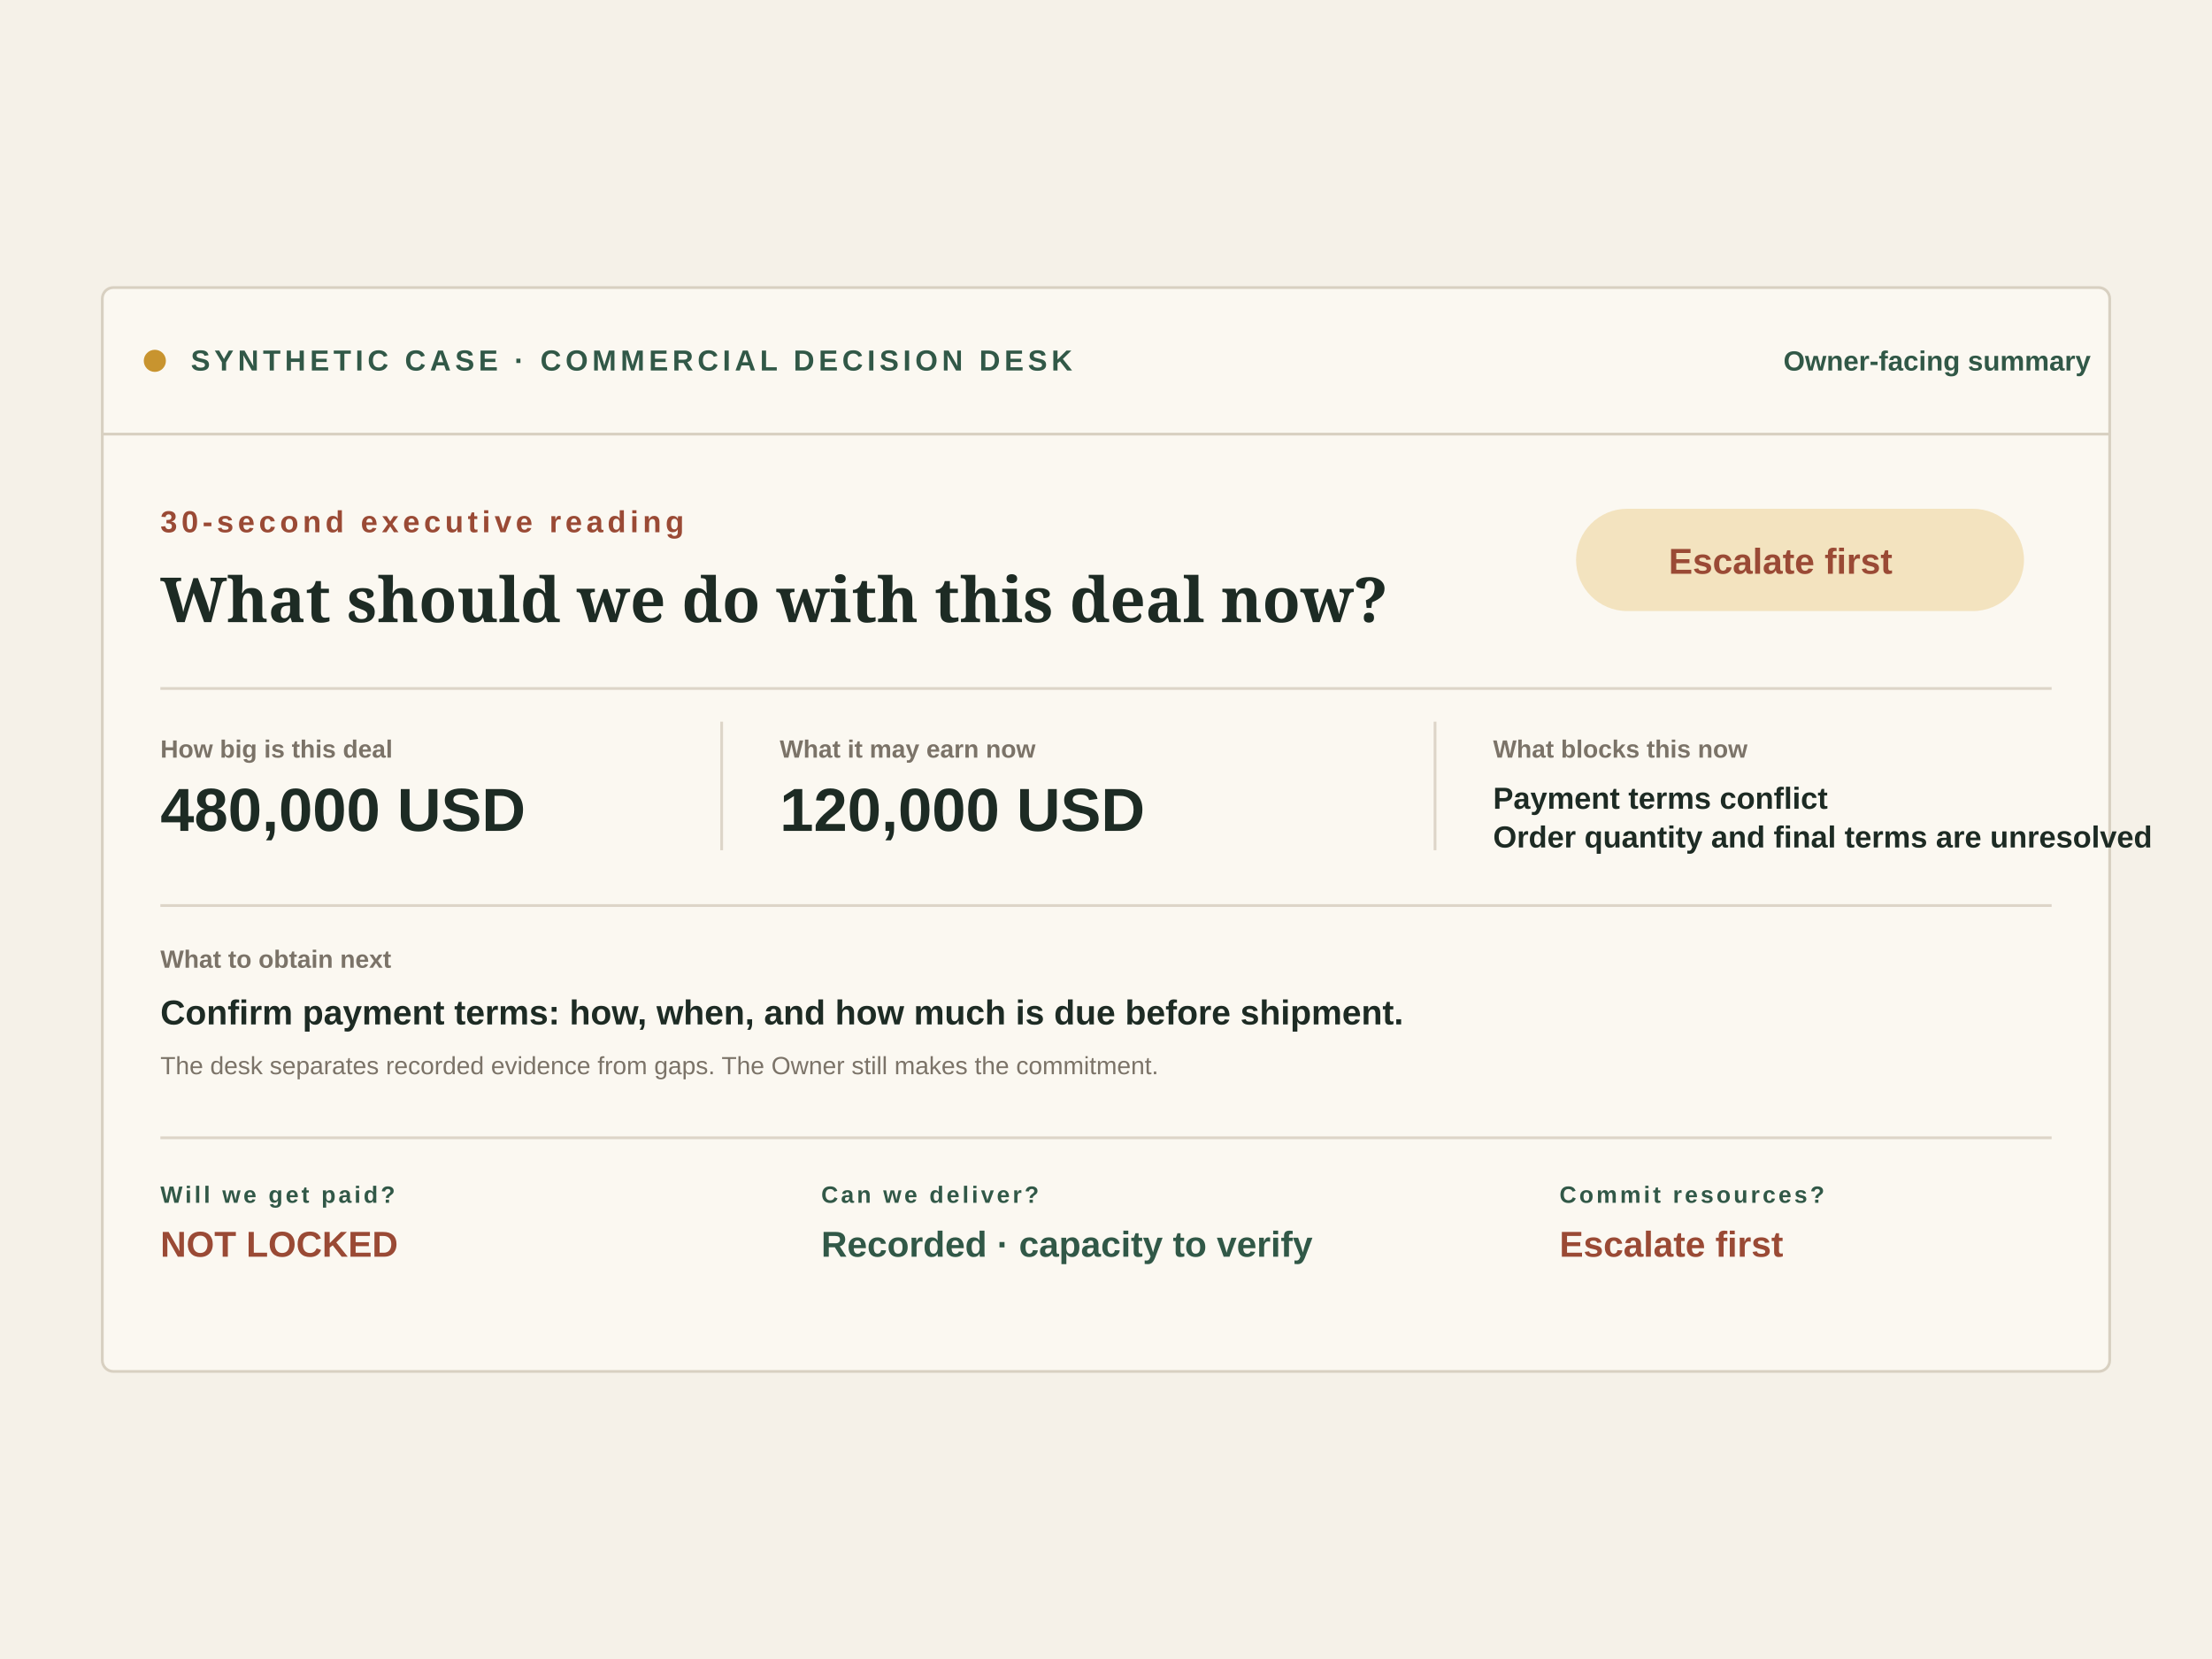
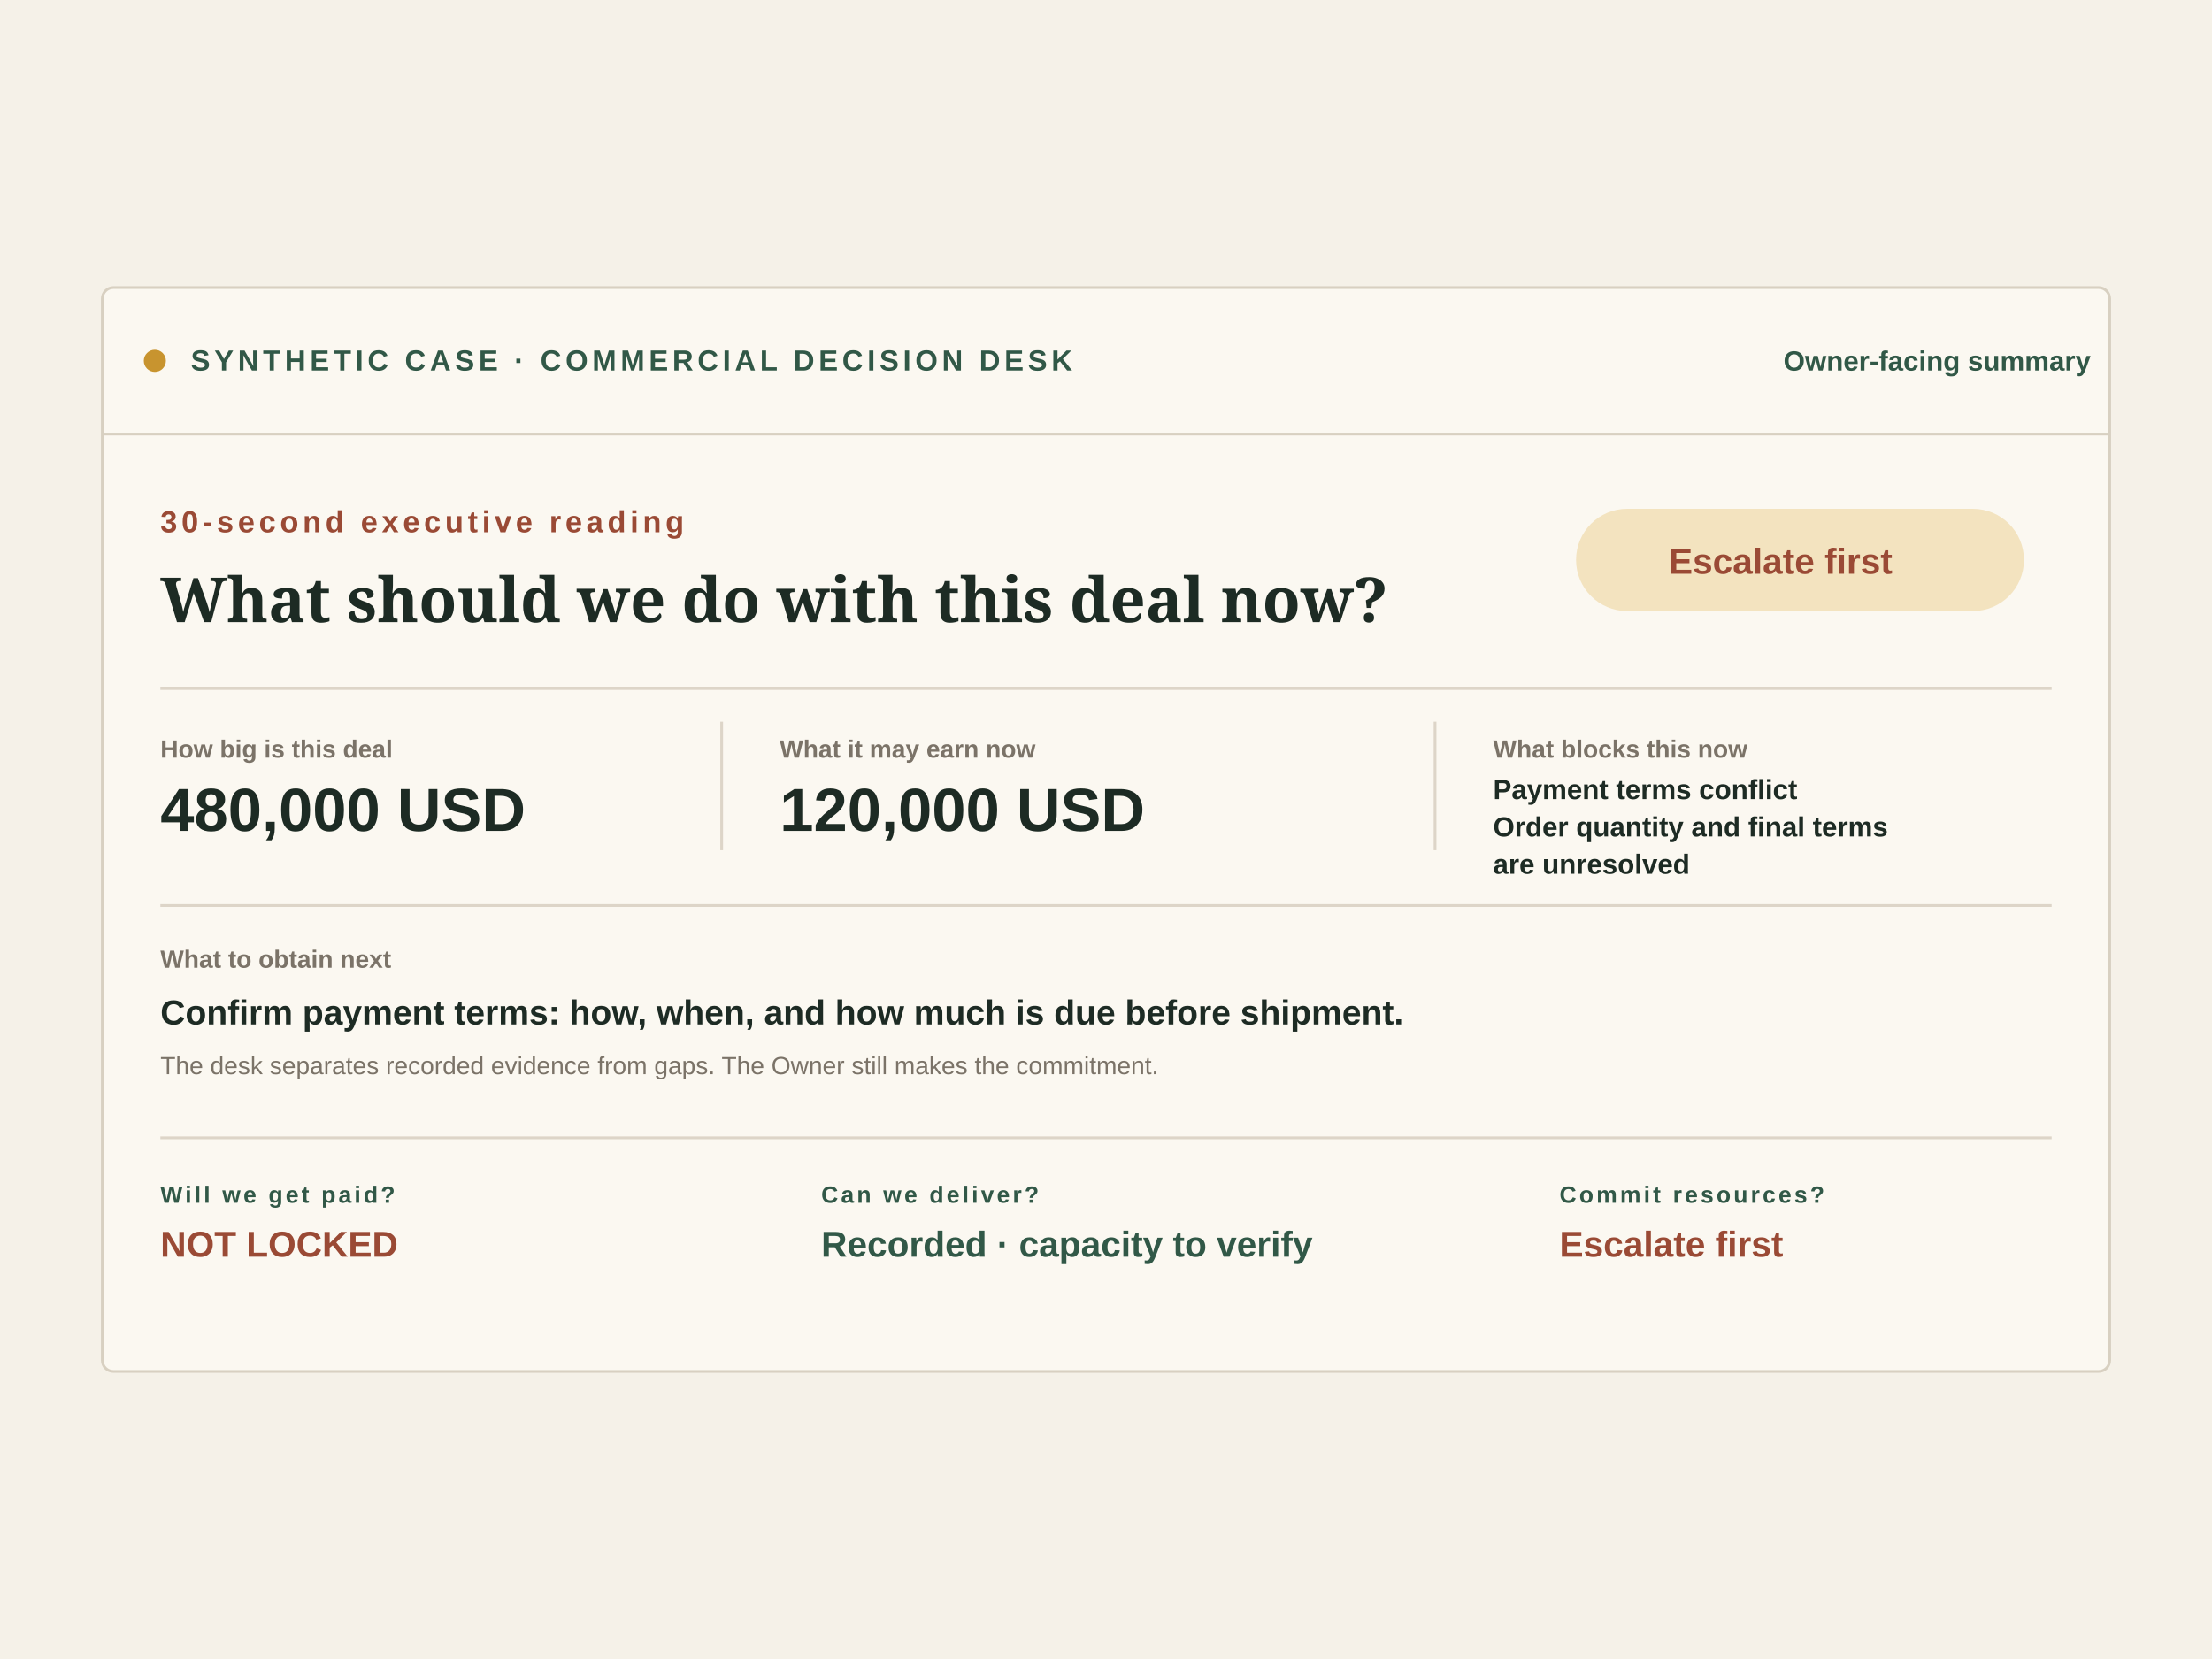
<svg xmlns="http://www.w3.org/2000/svg" viewBox="0 0 1600 1200" role="img" aria-labelledby="title desc">
  <rect width="1600" height="1200" fill="#f5f1e8" />
  <g transform="translate(0 150)">
    <rect x="74" y="58" width="1452" height="784" rx="8" fill="#fbf8f1" stroke="#d8d0c1" stroke-width="2" />
    <path d="M74 164H1526" stroke="#d8d0c1" stroke-width="2" />
    <circle cx="112" cy="111" r="8" fill="#c8942f" />
    <text x="138" y="118" fill="#315847" font-family="Arial, sans-serif" font-size="21" font-weight="700" letter-spacing="3">SYNTHETIC CASE · COMMERCIAL DECISION DESK</text>
    <text x="1290" y="118" fill="#315847" font-family="Arial, sans-serif" font-size="20" font-weight="700">Owner-facing summary</text>
    <text x="116" y="235" fill="#9a4a35" font-family="Arial, sans-serif" font-size="22" font-weight="700" letter-spacing="3">30-second executive reading</text>
    <text x="116" y="300" fill="#1d2b24" font-family="Georgia, serif" font-size="45" font-weight="700">What should we do with this deal now?</text>
    <rect x="1140" y="218" width="324" height="74" rx="37" fill="#f3e3bf" />
    <text x="1207" y="265" fill="#9a4a35" font-family="Arial, sans-serif" font-size="26" font-weight="700">Escalate first</text>
    <path d="M116 348H1484" stroke="#ddd5c8" stroke-width="2" />
    <text x="116" y="398" fill="#7b7368" font-family="Arial, sans-serif" font-size="18" font-weight="700">How big is this deal</text>
    <text x="116" y="451" fill="#1d2b24" font-family="Arial, sans-serif" font-size="44" font-weight="700">480,000 USD</text>
    <path d="M522 372V465" stroke="#ddd5c8" stroke-width="2" />
    <text x="564" y="398" fill="#7b7368" font-family="Arial, sans-serif" font-size="18" font-weight="700">What it may earn now</text>
    <text x="564" y="451" fill="#1d2b24" font-family="Arial, sans-serif" font-size="44" font-weight="700">120,000 USD</text>
    <path d="M1038 372V465" stroke="#ddd5c8" stroke-width="2" />
    <text x="1080" y="398" fill="#7b7368" font-family="Arial, sans-serif" font-size="18" font-weight="700">What blocks this now</text>
-     <text x="1080" y="435" fill="#1d2b24" font-family="Arial, sans-serif" font-size="22" font-weight="700">Payment terms conflict</text>
-     <text x="1080" y="463" fill="#1d2b24" font-family="Arial, sans-serif" font-size="22" font-weight="700">Order quantity and final terms are unresolved</text>
+     <text x="1080" y="428" fill="#1d2b24" font-family="Arial, sans-serif" font-size="20" font-weight="700">Payment terms conflict</text>
+     <text x="1080" y="455" fill="#1d2b24" font-family="Arial, sans-serif" font-size="20" font-weight="700">Order quantity and final terms</text>
+     <text x="1080" y="482" fill="#1d2b24" font-family="Arial, sans-serif" font-size="20" font-weight="700">are unresolved</text>
    <path d="M116 505H1484" stroke="#ddd5c8" stroke-width="2" />
    <text x="116" y="550" fill="#7b7368" font-family="Arial, sans-serif" font-size="18" font-weight="700">What to obtain next</text>
    <text x="116" y="591" fill="#1d2b24" font-family="Arial, sans-serif" font-size="25" font-weight="700">Confirm payment terms: how, when, and how much is due before shipment.</text>
    <text x="116" y="627" fill="#7b7368" font-family="Arial, sans-serif" font-size="18">The desk separates recorded evidence from gaps. The Owner still makes the commitment.</text>
    <path d="M116 673H1484" stroke="#ddd5c8" stroke-width="2" />
    <g font-family="Arial, sans-serif">
      <text x="116" y="720" fill="#315847" font-size="17" font-weight="700" letter-spacing="2">Will we get paid?</text>
      <text x="116" y="759" fill="#9a4a35" font-size="26" font-weight="700">NOT LOCKED</text>
      <text x="594" y="720" fill="#315847" font-size="17" font-weight="700" letter-spacing="2">Can we deliver?</text>
      <text x="594" y="759" fill="#315847" font-size="26" font-weight="700">Recorded · capacity to verify</text>
      <text x="1128" y="720" fill="#315847" font-size="17" font-weight="700" letter-spacing="2">Commit resources?</text>
      <text x="1128" y="759" fill="#9a4a35" font-size="26" font-weight="700">Escalate first</text>
    </g>
  </g>
</svg>
